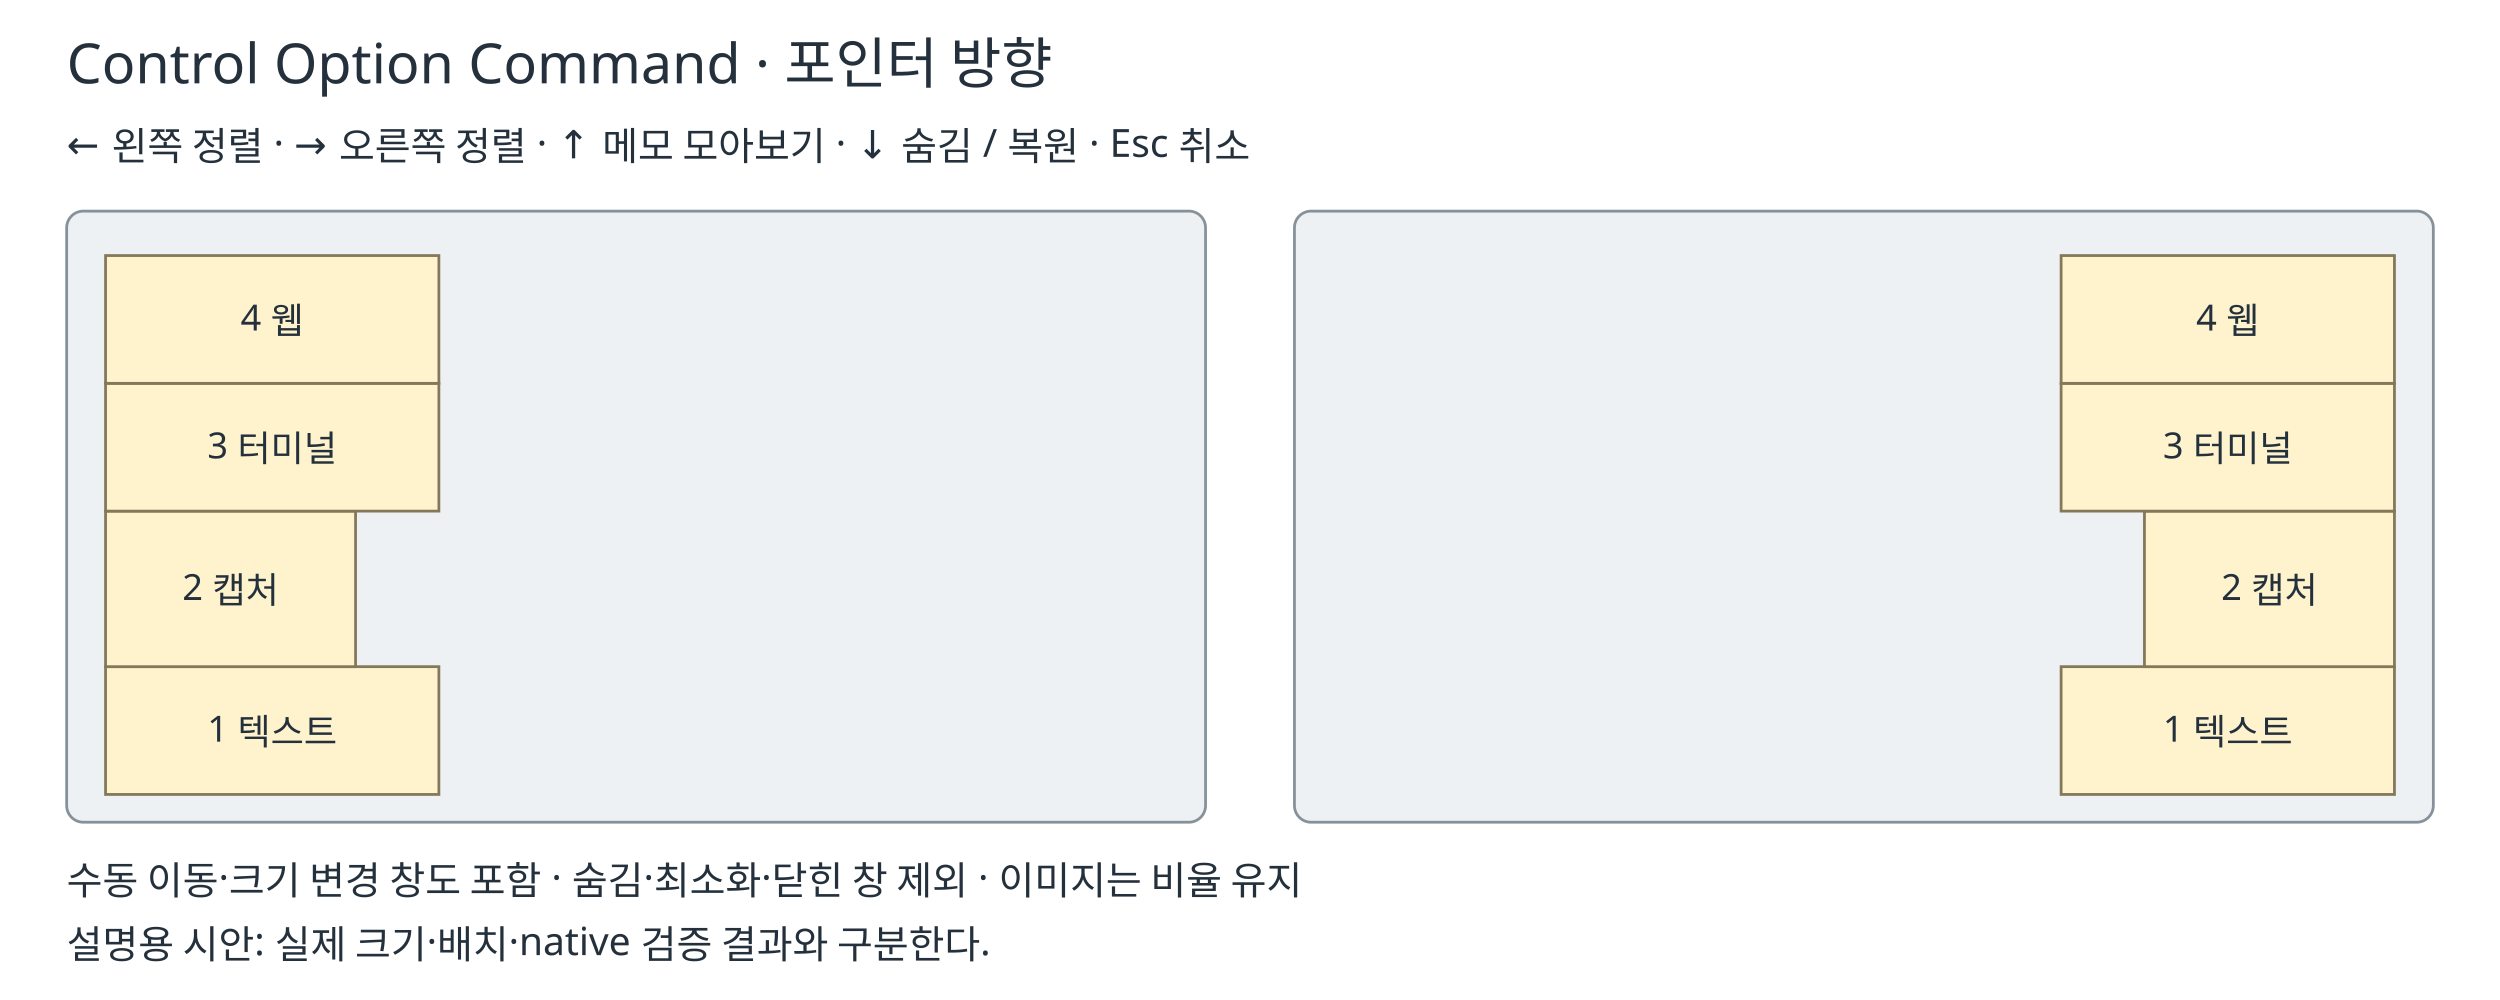
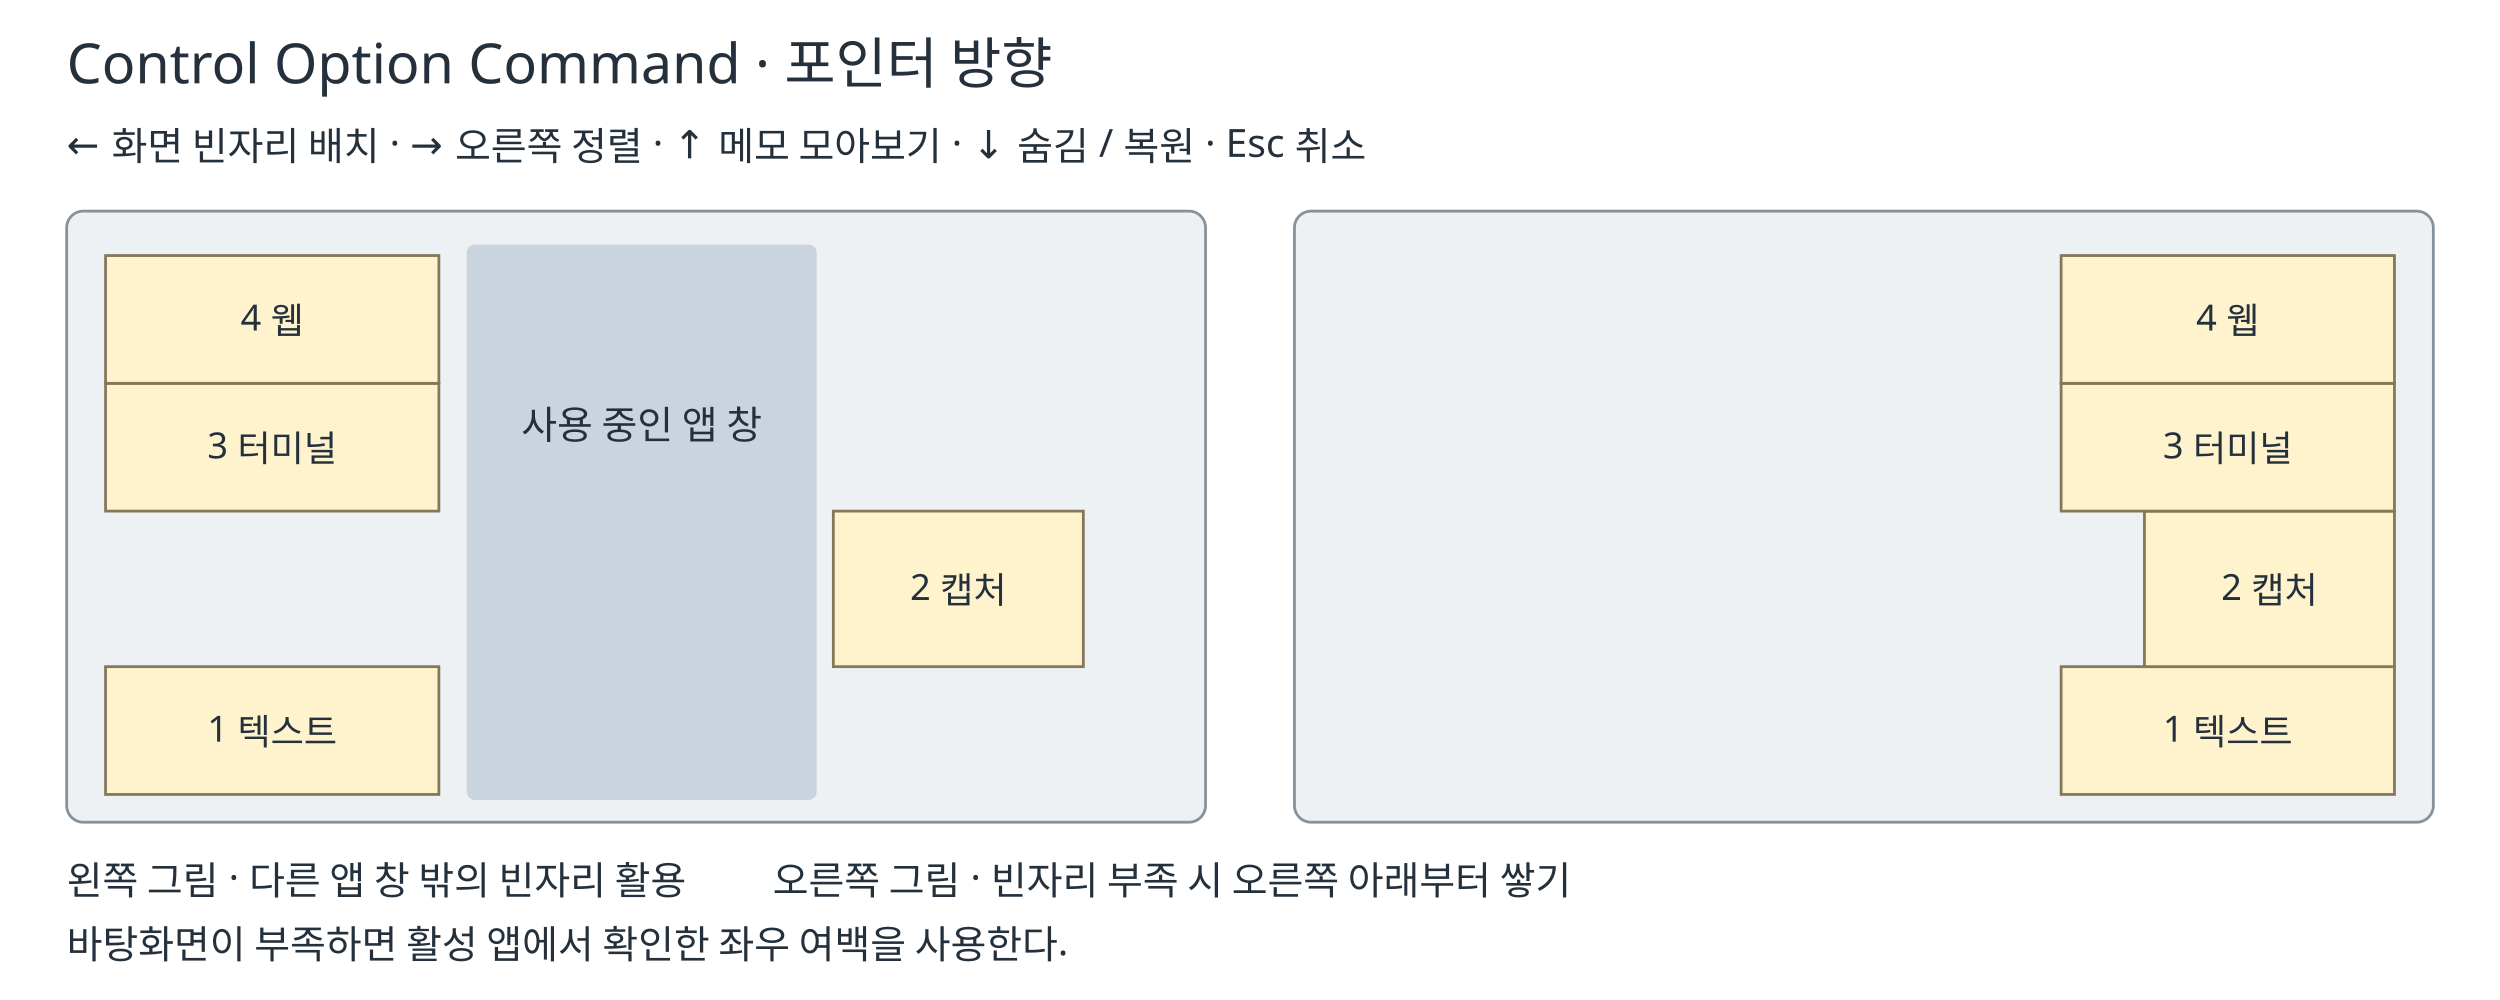
<svg xmlns="http://www.w3.org/2000/svg" width="900" height="360" viewBox="0 0 900 360" role="img" aria-labelledby="title desc">
  <rect width="900" height="360" fill="#fff" />
  <g font-family="sans-serif" fill="#24313c">
    <text x="24" y="30" font-size="20">Control Option Command · 포인터 방향</text>
-     <text x="24" y="57" font-size="14">← 왼쪽 정렬 · → 오른쪽 정렬 · ↑ 메모 모아보기 · ↓ 숨김 / 복원 · Esc 취소</text>
+     <text x="24" y="57" font-size="14">← 화면 빈자리 배치 · → 오른쪽 정렬 · ↑ 메모 모아보기 · ↓ 숨김 / 복원 · Esc 취소</text>
  </g>
  <g fill="#eef1f4" stroke="#85919b">
    <rect x="24" y="76" width="410" height="220" rx="6" />
    <rect x="466" y="76" width="410" height="220" rx="6" />
  </g>
+   <rect x="168" y="88" width="126" height="200" rx="3" fill="#cad4df" />
+   <text x="231" y="158" font-family="sans-serif" font-size="14" text-anchor="middle" fill="#24313c">사용 중인 앱 창</text>
  <g font-family="sans-serif" font-size="13" text-anchor="middle" fill="#24313c">
    <rect x="38" y="240" width="120" height="46" fill="#fff3ce" stroke="#837859" />
    <text x="98.0" y="267.0">1 텍스트</text>
-     <rect x="38" y="184" width="90" height="56" fill="#fff3ce" stroke="#837859" />
-     <text x="83.0" y="216.0">2 캡처</text>
+     <rect x="300" y="184" width="90" height="56" fill="#fff3ce" stroke="#837859" />
+     <text x="345.0" y="216.0">2 캡처</text>
    <rect x="38" y="138" width="120" height="46" fill="#fff3ce" stroke="#837859" />
    <text x="98.0" y="165.0">3 터미널</text>
    <rect x="38" y="92" width="120" height="46" fill="#fff3ce" stroke="#837859" />
    <text x="98.0" y="119.0">4 웹</text>
    <rect x="742" y="240" width="120" height="46" fill="#fff3ce" stroke="#837859" />
    <text x="802.0" y="267.0">1 텍스트</text>
    <rect x="772" y="184" width="90" height="56" fill="#fff3ce" stroke="#837859" />
    <text x="817.0" y="216.0">2 캡처</text>
    <rect x="742" y="138" width="120" height="46" fill="#fff3ce" stroke="#837859" />
    <text x="802.0" y="165.0">3 터미널</text>
    <rect x="742" y="92" width="120" height="46" fill="#fff3ce" stroke="#837859" />
    <text x="802.0" y="119.0">4 웹</text>
  </g>
  <g font-family="sans-serif" font-size="14" fill="#24313c">
-     <text x="24" y="322">수동 이동·크기 변경 창도 포함 · 숨김·최소화·닫힌 창 제외 · 이미지는 비율 유지</text>
-     <text x="24" y="345">설명용 시안: 실제 크기·배치·native 검증 결과와 구분한다.</text>
+     <text x="24" y="322">왼쪽 그림 · 다른 앱 창 밖의 빈자리 활용　　 오른쪽 그림 · 빈자리 부족 시 오른쪽 아래부터 쌓기</text>
+     <text x="24" y="345">바탕화면이 부족하면 활성 앱에서 확인한 좌우 여백을 사용한다.</text>
  </g>
</svg>
